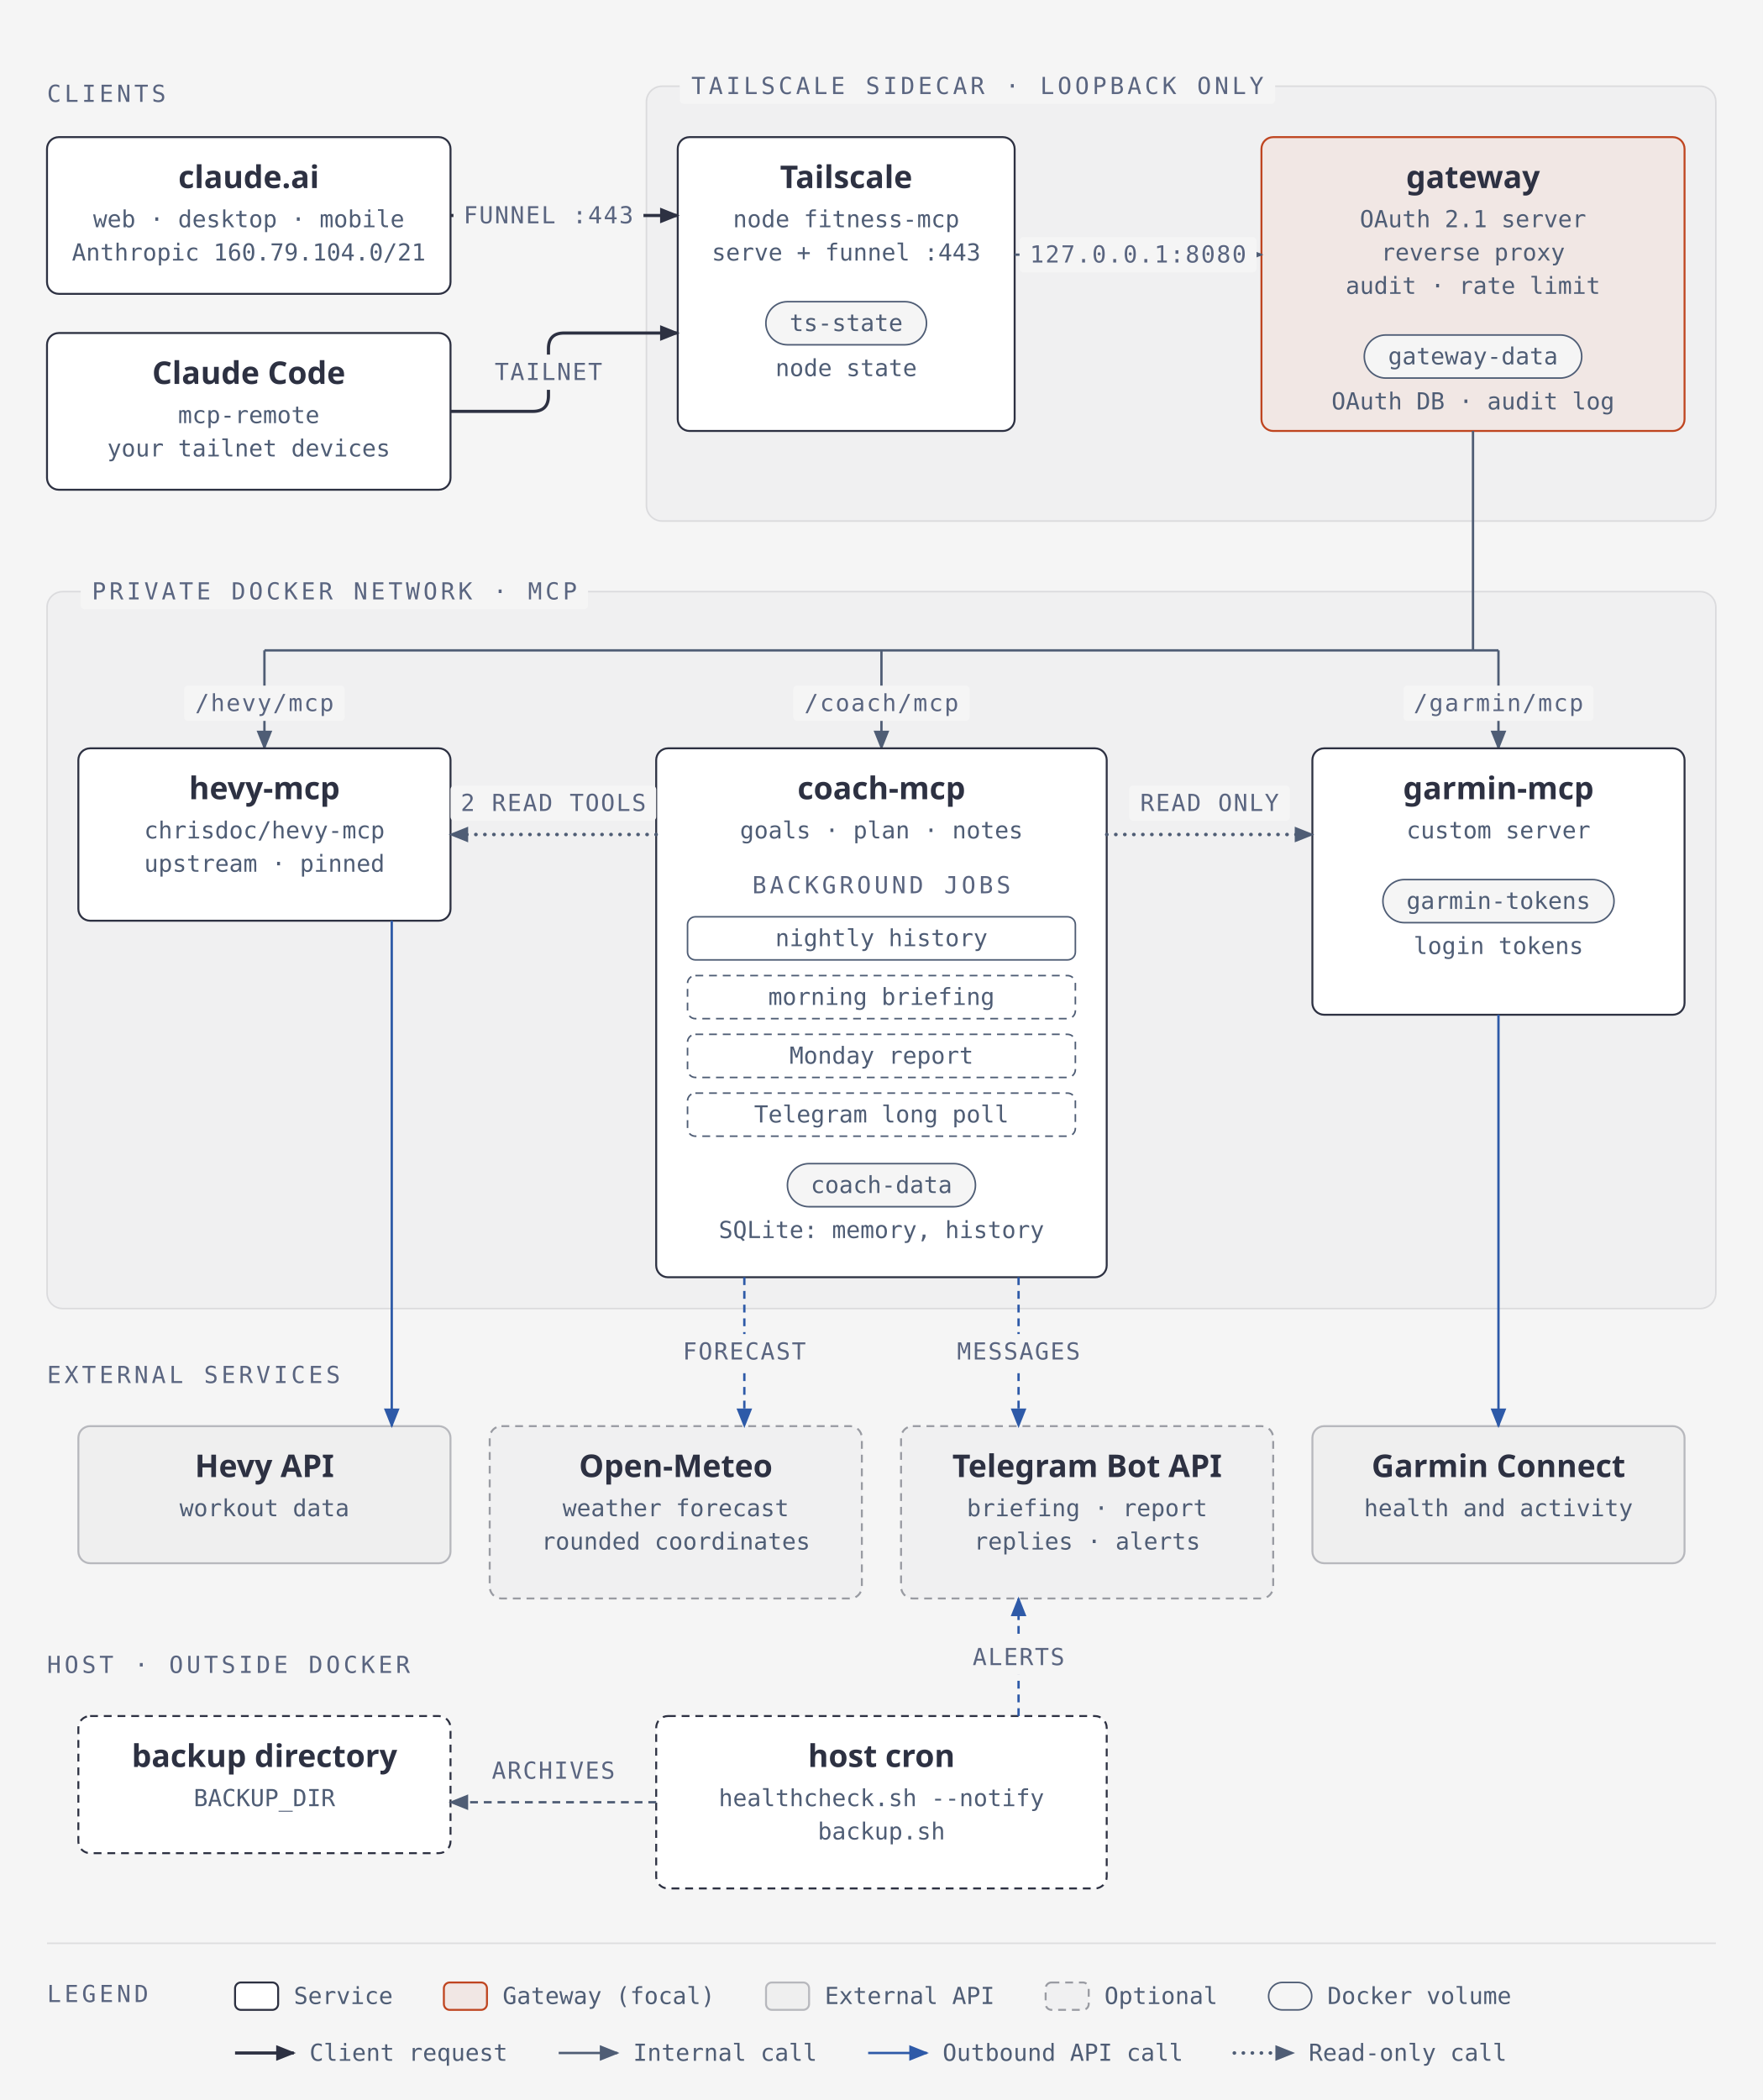
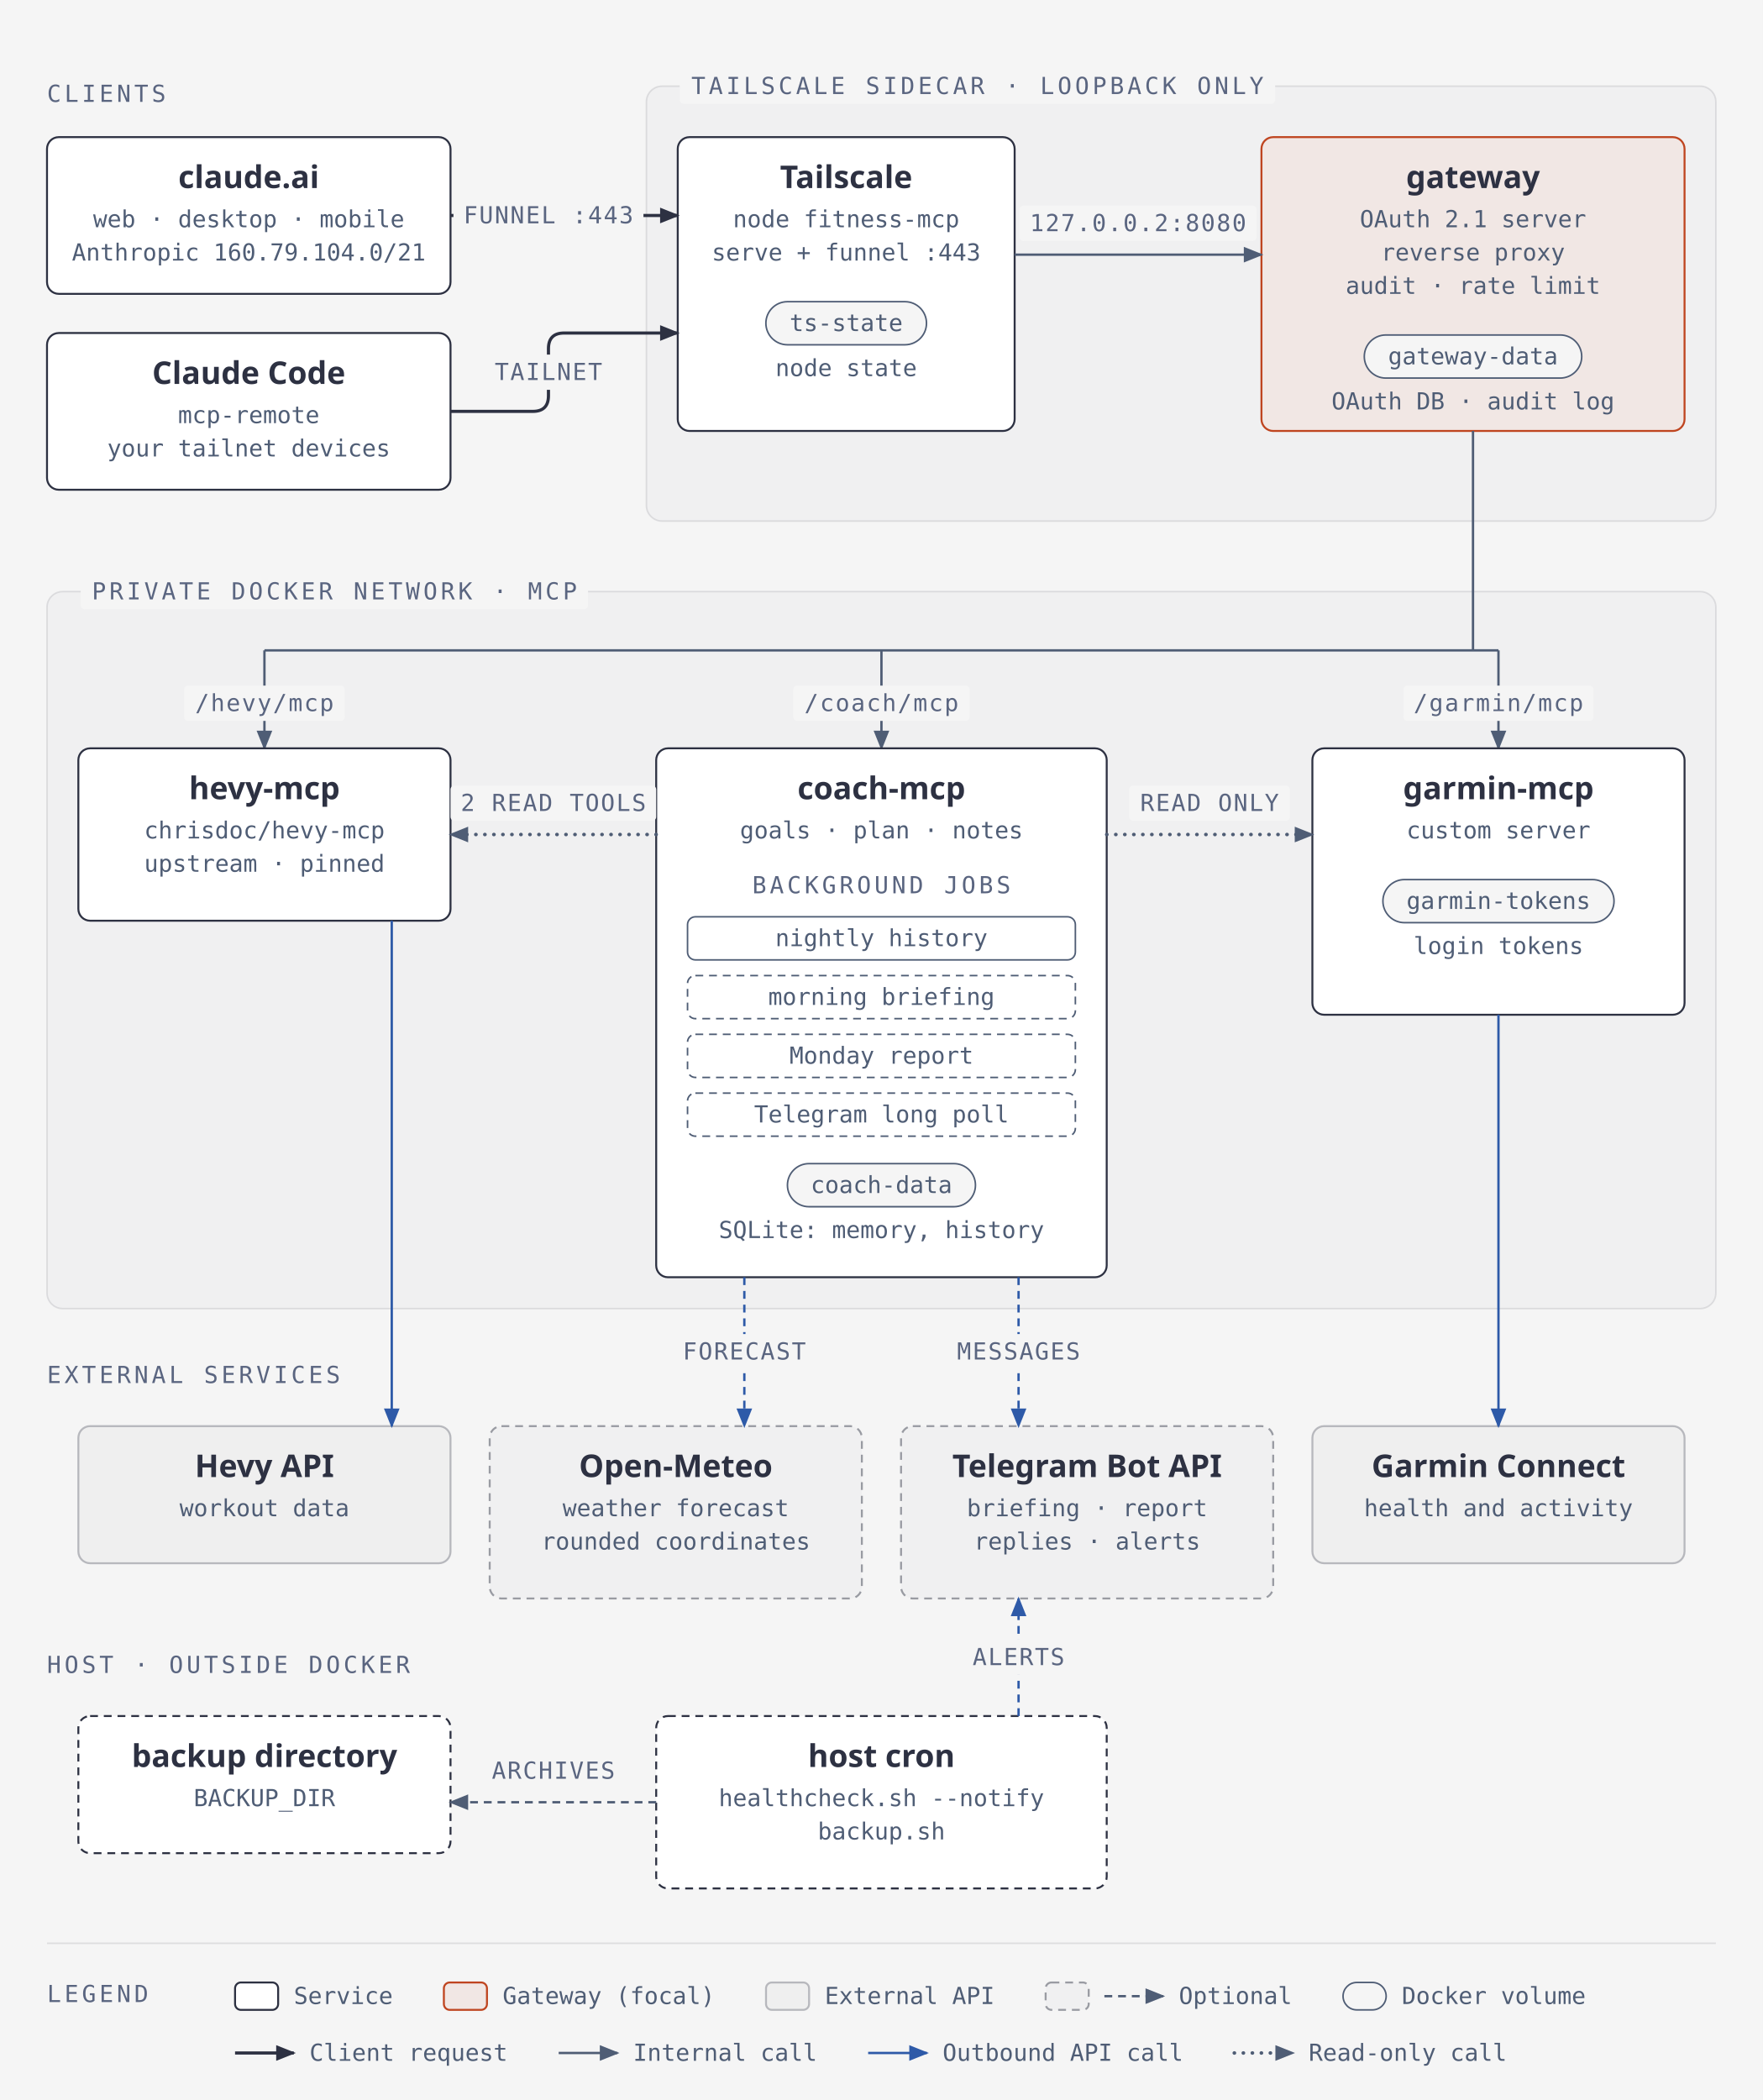
<svg xmlns="http://www.w3.org/2000/svg" viewBox="0 0 900 1072" role="img" aria-labelledby="architecture-title architecture-desc">
  <defs>
    <marker id="architecture-arrow" markerUnits="userSpaceOnUse" markerWidth="10" markerHeight="8" refX="9" refY="4" orient="auto">
      <polygon points="0 0, 10 4, 0 8" fill="#4f5d75" />
    </marker>
    <marker id="architecture-arrow-link" markerUnits="userSpaceOnUse" markerWidth="10" markerHeight="8" refX="9" refY="4" orient="auto">
      <polygon points="0 0, 10 4, 0 8" fill="#2e5aa8" />
    </marker>
    <marker id="architecture-arrow-ink" markerUnits="userSpaceOnUse" markerWidth="10" markerHeight="8" refX="9" refY="4" orient="auto">
      <polygon points="0 0, 10 4, 0 8" fill="#2d3142" />
    </marker>
  </defs>
  <rect width="100%" height="100%" fill="#f5f5f5" />
  <text x="24" y="52" fill="#5a6580" font-size="12" font-family="'Geist Mono', ui-monospace, monospace" letter-spacing="0.14em">CLIENTS</text>
  <rect x="24" y="70" width="206" height="80" rx="6" fill="#f5f5f5" />
  <rect x="24" y="70" width="206" height="80" rx="6" fill="#ffffff" stroke="#2d3142" stroke-width="1" />
  <text x="127.0" y="96" fill="#2d3142" font-size="16" font-weight="600" font-family="'Geist', system-ui, sans-serif" text-anchor="middle">claude.ai</text>
  <text x="127.0" y="116" fill="#4f5d75" font-size="12" font-family="'Geist Mono', ui-monospace, monospace" text-anchor="middle">web · desktop · mobile</text>
  <text x="127.0" y="133" fill="#4f5d75" font-size="12" font-family="'Geist Mono', ui-monospace, monospace" text-anchor="middle">Anthropic 160.79.104.0/21</text>
  <rect x="24" y="170" width="206" height="80" rx="6" fill="#f5f5f5" />
  <rect x="24" y="170" width="206" height="80" rx="6" fill="#ffffff" stroke="#2d3142" stroke-width="1" />
  <text x="127.0" y="196" fill="#2d3142" font-size="16" font-weight="600" font-family="'Geist', system-ui, sans-serif" text-anchor="middle">Claude Code</text>
  <text x="127.0" y="216" fill="#4f5d75" font-size="12" font-family="'Geist Mono', ui-monospace, monospace" text-anchor="middle">mcp-remote</text>
  <text x="127.0" y="233" fill="#4f5d75" font-size="12" font-family="'Geist Mono', ui-monospace, monospace" text-anchor="middle">your tailnet devices</text>
  <rect x="330" y="44" width="546" height="222" rx="8" fill="#2d3142" stroke="#2d3142" stroke-width="0.8" fill-opacity="0.02" stroke-opacity="0.12" />
  <rect x="347.0" y="35" width="304" height="18" rx="2" fill="#f5f5f5" />
  <text x="499.015" y="48" fill="#5a6580" font-size="12" font-family="'Geist Mono', ui-monospace, monospace" text-anchor="middle" letter-spacing="0.14em">TAILSCALE SIDECAR · LOOPBACK ONLY</text>
  <rect x="346" y="70" width="172" height="150" rx="6" fill="#f5f5f5" />
  <rect x="346" y="70" width="172" height="150" rx="6" fill="#ffffff" stroke="#2d3142" stroke-width="1" />
  <text x="432.0" y="96" fill="#2d3142" font-size="16" font-weight="600" font-family="'Geist', system-ui, sans-serif" text-anchor="middle">Tailscale</text>
  <text x="432.0" y="116" fill="#4f5d75" font-size="12" font-family="'Geist Mono', ui-monospace, monospace" text-anchor="middle">node fitness-mcp</text>
  <text x="432.0" y="133" fill="#4f5d75" font-size="12" font-family="'Geist Mono', ui-monospace, monospace" text-anchor="middle">serve + funnel :443</text>
  <rect x="391.0" y="154" width="82" height="22" rx="11" fill="#f5f5f5" stroke="#4f5d75" stroke-width="0.8" />
  <text x="432.0" y="169" fill="#4f5d75" font-size="12" font-family="'Geist Mono', ui-monospace, monospace" text-anchor="middle">ts-state</text>
  <text x="432.0" y="192" fill="#4f5d75" font-size="12" font-family="'Geist Mono', ui-monospace, monospace" text-anchor="middle">node state</text>
  <rect x="644" y="70" width="216" height="150" rx="6" fill="#f5f5f5" />
  <rect x="644" y="70" width="216" height="150" rx="6" fill="#bf4520" stroke="#bf4520" stroke-width="1" fill-opacity="0.08" />
  <text x="752.0" y="96" fill="#2d3142" font-size="16" font-weight="600" font-family="'Geist', system-ui, sans-serif" text-anchor="middle">gateway</text>
  <text x="752.0" y="116" fill="#4f5d75" font-size="12" font-family="'Geist Mono', ui-monospace, monospace" text-anchor="middle">OAuth 2.1 server</text>
  <text x="752.0" y="133" fill="#4f5d75" font-size="12" font-family="'Geist Mono', ui-monospace, monospace" text-anchor="middle">reverse proxy</text>
  <text x="752.0" y="150" fill="#4f5d75" font-size="12" font-family="'Geist Mono', ui-monospace, monospace" text-anchor="middle">audit · rate limit</text>
  <rect x="696.5" y="171" width="111" height="22" rx="11" fill="#f5f5f5" stroke="#4f5d75" stroke-width="0.8" />
  <text x="752.0" y="186" fill="#4f5d75" font-size="12" font-family="'Geist Mono', ui-monospace, monospace" text-anchor="middle">gateway-data</text>
  <text x="752.0" y="209" fill="#4f5d75" font-size="12" font-family="'Geist Mono', ui-monospace, monospace" text-anchor="middle">OAuth DB · audit log</text>
  <path d="M230,110 H346" fill="none" stroke="#2d3142" stroke-width="1.6" marker-end="url(#architecture-arrow-ink)" />
  <path d="M230,210 H272 Q280,210 280,202 V178 Q280,170 288,170 H346" fill="none" stroke="#2d3142" stroke-width="1.6" marker-end="url(#architecture-arrow-ink)" />
  <rect x="231.5" y="101" width="97" height="18" rx="2" fill="#f5f5f5" />
  <text x="280" y="114" fill="#5a6580" font-size="12" font-family="'Geist Mono', ui-monospace, monospace" text-anchor="middle" letter-spacing="0.06em">FUNNEL :443</text>
  <rect x="247.0" y="181" width="66" height="18" rx="2" fill="#f5f5f5" />
  <text x="280" y="194" fill="#5a6580" font-size="12" font-family="'Geist Mono', ui-monospace, monospace" text-anchor="middle" letter-spacing="0.06em">TAILNET</text>
  <path d="M518,130 H644" fill="none" stroke="#4f5d75" stroke-width="1.2" marker-end="url(#architecture-arrow)" />
-   <rect x="520.5" y="121" width="121" height="18" rx="2" fill="#f5f5f5" />
-   <text x="581.0" y="134" fill="#5a6580" font-size="12" font-family="'Geist Mono', ui-monospace, monospace" text-anchor="middle" letter-spacing="0.06em">127.0.0.1:8080</text>
+   <rect x="520.5" y="105" width="121" height="18" rx="2" fill="#f5f5f5" />
+   <text x="581.0" y="118" fill="#5a6580" font-size="12" font-family="'Geist Mono', ui-monospace, monospace" text-anchor="middle" letter-spacing="0.06em">127.0.0.2:8080</text>
  <rect x="24" y="302" width="852" height="366" rx="8" fill="#2d3142" stroke="#2d3142" stroke-width="0.8" fill-opacity="0.02" stroke-opacity="0.12" />
  <rect x="41.2" y="293" width="259" height="18" rx="2" fill="#f5f5f5" />
  <text x="170.74" y="306" fill="#5a6580" font-size="12" font-family="'Geist Mono', ui-monospace, monospace" text-anchor="middle" letter-spacing="0.14em">PRIVATE DOCKER NETWORK · MCP</text>
  <path d="M752.0,220 V332 M135.0,332 H765.0" fill="none" stroke="#4f5d75" stroke-width="1.2" />
  <path d="M135.0,332 V382" fill="none" stroke="#4f5d75" stroke-width="1.2" marker-end="url(#architecture-arrow)" />
  <rect x="94.0" y="350.0" width="82" height="18" rx="2" fill="#f5f5f5" />
  <text x="135.0" y="363.0" fill="#5a6580" font-size="12" font-family="'Geist Mono', ui-monospace, monospace" text-anchor="middle" letter-spacing="0.06em">/hevy/mcp</text>
  <path d="M450.0,332 V382" fill="none" stroke="#4f5d75" stroke-width="1.2" marker-end="url(#architecture-arrow)" />
  <rect x="405.0" y="350.0" width="90" height="18" rx="2" fill="#f5f5f5" />
  <text x="450.0" y="363.0" fill="#5a6580" font-size="12" font-family="'Geist Mono', ui-monospace, monospace" text-anchor="middle" letter-spacing="0.06em">/coach/mcp</text>
  <path d="M765.0,332 V382" fill="none" stroke="#4f5d75" stroke-width="1.2" marker-end="url(#architecture-arrow)" />
  <rect x="716.5" y="350.0" width="97" height="18" rx="2" fill="#f5f5f5" />
  <text x="765.0" y="363.0" fill="#5a6580" font-size="12" font-family="'Geist Mono', ui-monospace, monospace" text-anchor="middle" letter-spacing="0.06em">/garmin/mcp</text>
  <rect x="40" y="382" width="190" height="88" rx="6" fill="#f5f5f5" />
  <rect x="40" y="382" width="190" height="88" rx="6" fill="#ffffff" stroke="#2d3142" stroke-width="1" />
  <text x="135.0" y="408" fill="#2d3142" font-size="16" font-weight="600" font-family="'Geist', system-ui, sans-serif" text-anchor="middle">hevy-mcp</text>
  <text x="135.0" y="428" fill="#4f5d75" font-size="12" font-family="'Geist Mono', ui-monospace, monospace" text-anchor="middle">chrisdoc/hevy-mcp</text>
  <text x="135.0" y="445" fill="#4f5d75" font-size="12" font-family="'Geist Mono', ui-monospace, monospace" text-anchor="middle">upstream · pinned</text>
  <rect x="670" y="382" width="190" height="136" rx="6" fill="#f5f5f5" />
  <rect x="670" y="382" width="190" height="136" rx="6" fill="#ffffff" stroke="#2d3142" stroke-width="1" />
  <text x="765.0" y="408" fill="#2d3142" font-size="16" font-weight="600" font-family="'Geist', system-ui, sans-serif" text-anchor="middle">garmin-mcp</text>
  <text x="765.0" y="428" fill="#4f5d75" font-size="12" font-family="'Geist Mono', ui-monospace, monospace" text-anchor="middle">custom server</text>
  <rect x="706.0" y="449" width="118" height="22" rx="11" fill="#f5f5f5" stroke="#4f5d75" stroke-width="0.8" />
  <text x="765.0" y="464" fill="#4f5d75" font-size="12" font-family="'Geist Mono', ui-monospace, monospace" text-anchor="middle">garmin-tokens</text>
  <text x="765.0" y="487" fill="#4f5d75" font-size="12" font-family="'Geist Mono', ui-monospace, monospace" text-anchor="middle">login tokens</text>
  <rect x="335" y="382" width="230" height="270" rx="6" fill="#f5f5f5" />
  <rect x="335" y="382" width="230" height="270" rx="6" fill="#ffffff" stroke="#2d3142" stroke-width="1" />
  <text x="450.0" y="408" fill="#2d3142" font-size="16" font-weight="600" font-family="'Geist', system-ui, sans-serif" text-anchor="middle">coach-mcp</text>
  <text x="450.0" y="428" fill="#4f5d75" font-size="12" font-family="'Geist Mono', ui-monospace, monospace" text-anchor="middle">goals · plan · notes</text>
  <text x="450.0" y="456" fill="#5a6580" font-size="12" font-family="'Geist Mono', ui-monospace, monospace" text-anchor="middle" letter-spacing="0.14em">BACKGROUND JOBS</text>
  <rect x="351" y="468" width="198" height="22" rx="4" fill="#ffffff" stroke="#4f5d75" stroke-width="0.8" />
  <text x="450.0" y="483" fill="#4f5d75" font-size="12" font-family="'Geist Mono', ui-monospace, monospace" text-anchor="middle">nightly history</text>
  <rect x="351" y="498" width="198" height="22" rx="4" fill="#ffffff" stroke="#4f5d75" stroke-width="0.8" stroke-dasharray="4,3" />
  <text x="450.0" y="513" fill="#4f5d75" font-size="12" font-family="'Geist Mono', ui-monospace, monospace" text-anchor="middle">morning briefing</text>
  <rect x="351" y="528" width="198" height="22" rx="4" fill="#ffffff" stroke="#4f5d75" stroke-width="0.8" stroke-dasharray="4,3" />
  <text x="450.0" y="543" fill="#4f5d75" font-size="12" font-family="'Geist Mono', ui-monospace, monospace" text-anchor="middle">Monday report</text>
  <rect x="351" y="558" width="198" height="22" rx="4" fill="#ffffff" stroke="#4f5d75" stroke-width="0.8" stroke-dasharray="4,3" />
  <text x="450.0" y="573" fill="#4f5d75" font-size="12" font-family="'Geist Mono', ui-monospace, monospace" text-anchor="middle">Telegram long poll</text>
  <rect x="402.0" y="594" width="96" height="22" rx="11" fill="#f5f5f5" stroke="#4f5d75" stroke-width="0.8" />
  <text x="450.0" y="609" fill="#4f5d75" font-size="12" font-family="'Geist Mono', ui-monospace, monospace" text-anchor="middle">coach-data</text>
  <text x="450.0" y="632" fill="#4f5d75" font-size="12" font-family="'Geist Mono', ui-monospace, monospace" text-anchor="middle">SQLite: memory, history</text>
  <path d="M335,426 H230" fill="none" stroke="#4f5d75" stroke-width="1.8" stroke-dasharray="0.1,4.5" stroke-linecap="round" marker-end="url(#architecture-arrow)" />
  <rect x="230.0" y="401" width="105" height="18" rx="2" fill="#f5f5f5" />
  <text x="282.5" y="414" fill="#5a6580" font-size="12" font-family="'Geist Mono', ui-monospace, monospace" text-anchor="middle" letter-spacing="0.06em">2 READ TOOLS</text>
  <path d="M565,426 H670" fill="none" stroke="#4f5d75" stroke-width="1.8" stroke-dasharray="0.1,4.5" stroke-linecap="round" marker-end="url(#architecture-arrow)" />
  <rect x="576.5" y="401" width="82" height="18" rx="2" fill="#f5f5f5" />
  <text x="617.5" y="414" fill="#5a6580" font-size="12" font-family="'Geist Mono', ui-monospace, monospace" text-anchor="middle" letter-spacing="0.06em">READ ONLY</text>
  <text x="24" y="706" fill="#5a6580" font-size="12" font-family="'Geist Mono', ui-monospace, monospace" letter-spacing="0.14em">EXTERNAL SERVICES</text>
  <rect x="40" y="728" width="190" height="70" rx="6" fill="#f5f5f5" />
  <rect x="40" y="728" width="190" height="70" rx="6" fill="#2d3142" stroke="#2d3142" stroke-width="1" fill-opacity="0.03" stroke-opacity="0.30" />
  <text x="135.0" y="754" fill="#2d3142" font-size="16" font-weight="600" font-family="'Geist', system-ui, sans-serif" text-anchor="middle">Hevy API</text>
  <text x="135.0" y="774" fill="#4f5d75" font-size="12" font-family="'Geist Mono', ui-monospace, monospace" text-anchor="middle">workout data</text>
  <rect x="250" y="728" width="190" height="88" rx="6" fill="#f5f5f5" />
  <rect x="250" y="728" width="190" height="88" rx="6" fill="#2d3142" stroke="#2d3142" stroke-width="1" stroke-dasharray="4,3" fill-opacity="0.02" stroke-opacity="0.45" />
  <text x="345.0" y="754" fill="#2d3142" font-size="16" font-weight="600" font-family="'Geist', system-ui, sans-serif" text-anchor="middle">Open-Meteo</text>
  <text x="345.0" y="774" fill="#4f5d75" font-size="12" font-family="'Geist Mono', ui-monospace, monospace" text-anchor="middle">weather forecast</text>
  <text x="345.0" y="791" fill="#4f5d75" font-size="12" font-family="'Geist Mono', ui-monospace, monospace" text-anchor="middle">rounded coordinates</text>
  <rect x="460" y="728" width="190" height="88" rx="6" fill="#f5f5f5" />
  <rect x="460" y="728" width="190" height="88" rx="6" fill="#2d3142" stroke="#2d3142" stroke-width="1" stroke-dasharray="4,3" fill-opacity="0.02" stroke-opacity="0.45" />
  <text x="555.0" y="754" fill="#2d3142" font-size="16" font-weight="600" font-family="'Geist', system-ui, sans-serif" text-anchor="middle">Telegram Bot API</text>
  <text x="555.0" y="774" fill="#4f5d75" font-size="12" font-family="'Geist Mono', ui-monospace, monospace" text-anchor="middle">briefing · report</text>
  <text x="555.0" y="791" fill="#4f5d75" font-size="12" font-family="'Geist Mono', ui-monospace, monospace" text-anchor="middle">replies · alerts</text>
  <rect x="670" y="728" width="190" height="70" rx="6" fill="#f5f5f5" />
  <rect x="670" y="728" width="190" height="70" rx="6" fill="#2d3142" stroke="#2d3142" stroke-width="1" fill-opacity="0.03" stroke-opacity="0.30" />
  <text x="765.0" y="754" fill="#2d3142" font-size="16" font-weight="600" font-family="'Geist', system-ui, sans-serif" text-anchor="middle">Garmin Connect</text>
  <text x="765.0" y="774" fill="#4f5d75" font-size="12" font-family="'Geist Mono', ui-monospace, monospace" text-anchor="middle">health and activity</text>
  <path d="M200,470 V728" fill="none" stroke="#2e5aa8" stroke-width="1.2" marker-end="url(#architecture-arrow-link)" />
  <path d="M765.0,518 V728" fill="none" stroke="#2e5aa8" stroke-width="1.2" marker-end="url(#architecture-arrow-link)" />
  <path d="M380,652 V728" fill="none" stroke="#2e5aa8" stroke-width="1.2" stroke-dasharray="4,3" marker-end="url(#architecture-arrow-link)" />
  <rect x="343.0" y="681.0" width="74" height="18" rx="2" fill="#f5f5f5" />
  <text x="380" y="694.0" fill="#5a6580" font-size="12" font-family="'Geist Mono', ui-monospace, monospace" text-anchor="middle" letter-spacing="0.06em">FORECAST</text>
  <path d="M520,652 V728" fill="none" stroke="#2e5aa8" stroke-width="1.2" stroke-dasharray="4,3" marker-end="url(#architecture-arrow-link)" />
  <rect x="483.0" y="681.0" width="74" height="18" rx="2" fill="#f5f5f5" />
  <text x="520" y="694.0" fill="#5a6580" font-size="12" font-family="'Geist Mono', ui-monospace, monospace" text-anchor="middle" letter-spacing="0.06em">MESSAGES</text>
  <text x="24" y="854" fill="#5a6580" font-size="12" font-family="'Geist Mono', ui-monospace, monospace" letter-spacing="0.14em">HOST · OUTSIDE DOCKER</text>
  <rect x="335" y="876" width="230" height="88" rx="6" fill="#f5f5f5" />
  <rect x="335" y="876" width="230" height="88" rx="6" fill="#ffffff" stroke="#2d3142" stroke-width="1" stroke-dasharray="4,3" />
  <text x="450.0" y="902" fill="#2d3142" font-size="16" font-weight="600" font-family="'Geist', system-ui, sans-serif" text-anchor="middle">host cron</text>
  <text x="450.0" y="922" fill="#4f5d75" font-size="12" font-family="'Geist Mono', ui-monospace, monospace" text-anchor="middle">healthcheck.sh --notify</text>
  <text x="450.0" y="939" fill="#4f5d75" font-size="12" font-family="'Geist Mono', ui-monospace, monospace" text-anchor="middle">backup.sh</text>
  <rect x="40" y="876" width="190" height="70" rx="6" fill="#f5f5f5" />
  <rect x="40" y="876" width="190" height="70" rx="6" fill="#ffffff" stroke="#2d3142" stroke-width="1" stroke-dasharray="4,3" />
  <text x="135.0" y="902" fill="#2d3142" font-size="16" font-weight="600" font-family="'Geist', system-ui, sans-serif" text-anchor="middle">backup directory</text>
  <text x="135.0" y="922" fill="#4f5d75" font-size="12" font-family="'Geist Mono', ui-monospace, monospace" text-anchor="middle">BACKUP_DIR</text>
  <path d="M520,876 V816" fill="none" stroke="#2e5aa8" stroke-width="1.2" stroke-dasharray="4,3" marker-end="url(#architecture-arrow-link)" />
  <rect x="491.0" y="837.0" width="58" height="18" rx="2" fill="#f5f5f5" />
  <text x="520" y="850.0" fill="#5a6580" font-size="12" font-family="'Geist Mono', ui-monospace, monospace" text-anchor="middle" letter-spacing="0.06em">ALERTS</text>
  <path d="M335,920 H230" fill="none" stroke="#4f5d75" stroke-width="1.2" stroke-dasharray="4,3" marker-end="url(#architecture-arrow)" />
  <rect x="245.5" y="895" width="74" height="18" rx="2" fill="#f5f5f5" />
  <text x="282.5" y="908" fill="#5a6580" font-size="12" font-family="'Geist Mono', ui-monospace, monospace" text-anchor="middle" letter-spacing="0.06em">ARCHIVES</text>
  <line x1="24" y1="992" x2="876" y2="992" stroke="#2d3142" stroke-opacity="0.12" stroke-width="0.8" />
  <text x="24" y="1022" fill="#5a6580" font-size="12" font-family="'Geist Mono', ui-monospace, monospace" letter-spacing="0.14em">LEGEND</text>
  <rect x="120" y="1012" width="22" height="14" rx="3" fill="#ffffff" stroke="#2d3142" stroke-width="1" />
  <text x="150" y="1023" fill="#4f5d75" font-size="12" font-family="'Geist Mono', ui-monospace, monospace">Service</text>
  <rect x="226.61" y="1012" width="22" height="14" rx="3" fill="#bf4520" stroke="#bf4520" stroke-width="1" fill-opacity="0.08" />
  <text x="256.61" y="1023" fill="#4f5d75" font-size="12" font-family="'Geist Mono', ui-monospace, monospace">Gateway (focal)</text>
  <rect x="391.06" y="1012" width="22" height="14" rx="3" fill="#2d3142" stroke="#2d3142" stroke-width="1" fill-opacity="0.03" stroke-opacity="0.30" />
  <text x="421.06" y="1023" fill="#4f5d75" font-size="12" font-family="'Geist Mono', ui-monospace, monospace">External API</text>
  <rect x="533.82" y="1012" width="22" height="14" rx="3" fill="#2d3142" stroke="#2d3142" stroke-width="1" stroke-dasharray="4,3" fill-opacity="0.02" stroke-opacity="0.45" />
-   <text x="563.82" y="1023" fill="#4f5d75" font-size="12" font-family="'Geist Mono', ui-monospace, monospace">Optional</text>
-   <rect x="647.66" y="1012" width="22" height="14" rx="7" fill="#f5f5f5" stroke="#4f5d75" stroke-width="0.8" />
-   <text x="677.66" y="1023" fill="#4f5d75" font-size="12" font-family="'Geist Mono', ui-monospace, monospace">Docker volume</text>
+   <path d="M563.82,1019 H593.82" fill="none" stroke="#4f5d75" stroke-width="1.2" stroke-dasharray="4,3" marker-end="url(#architecture-arrow)" />
+   <text x="601.82" y="1023" fill="#4f5d75" font-size="12" font-family="'Geist Mono', ui-monospace, monospace">Optional</text>
+   <rect x="685.66" y="1012" width="22" height="14" rx="7" fill="#f5f5f5" stroke="#4f5d75" stroke-width="0.8" />
+   <text x="715.66" y="1023" fill="#4f5d75" font-size="12" font-family="'Geist Mono', ui-monospace, monospace">Docker volume</text>
  <path d="M120,1048 H150" fill="none" stroke="#2d3142" stroke-width="1.6" marker-end="url(#architecture-arrow-ink)" />
  <text x="158" y="1052" fill="#4f5d75" font-size="12" font-family="'Geist Mono', ui-monospace, monospace">Client request</text>
  <path d="M285.22,1048 H315.22" fill="none" stroke="#4f5d75" stroke-width="1.2" marker-end="url(#architecture-arrow)" />
  <text x="323.22" y="1052" fill="#4f5d75" font-size="12" font-family="'Geist Mono', ui-monospace, monospace">Internal call</text>
  <path d="M443.21,1048 H473.21" fill="none" stroke="#2e5aa8" stroke-width="1.2" marker-end="url(#architecture-arrow-link)" />
  <text x="481.21" y="1052" fill="#4f5d75" font-size="12" font-family="'Geist Mono', ui-monospace, monospace">Outbound API call</text>
  <path d="M630.12,1048 H660.12" fill="none" stroke="#4f5d75" stroke-width="1.8" stroke-dasharray="0.1,4.5" stroke-linecap="round" marker-end="url(#architecture-arrow)" />
  <text x="668.12" y="1052" fill="#4f5d75" font-size="12" font-family="'Geist Mono', ui-monospace, monospace">Read-only call</text>
</svg>
